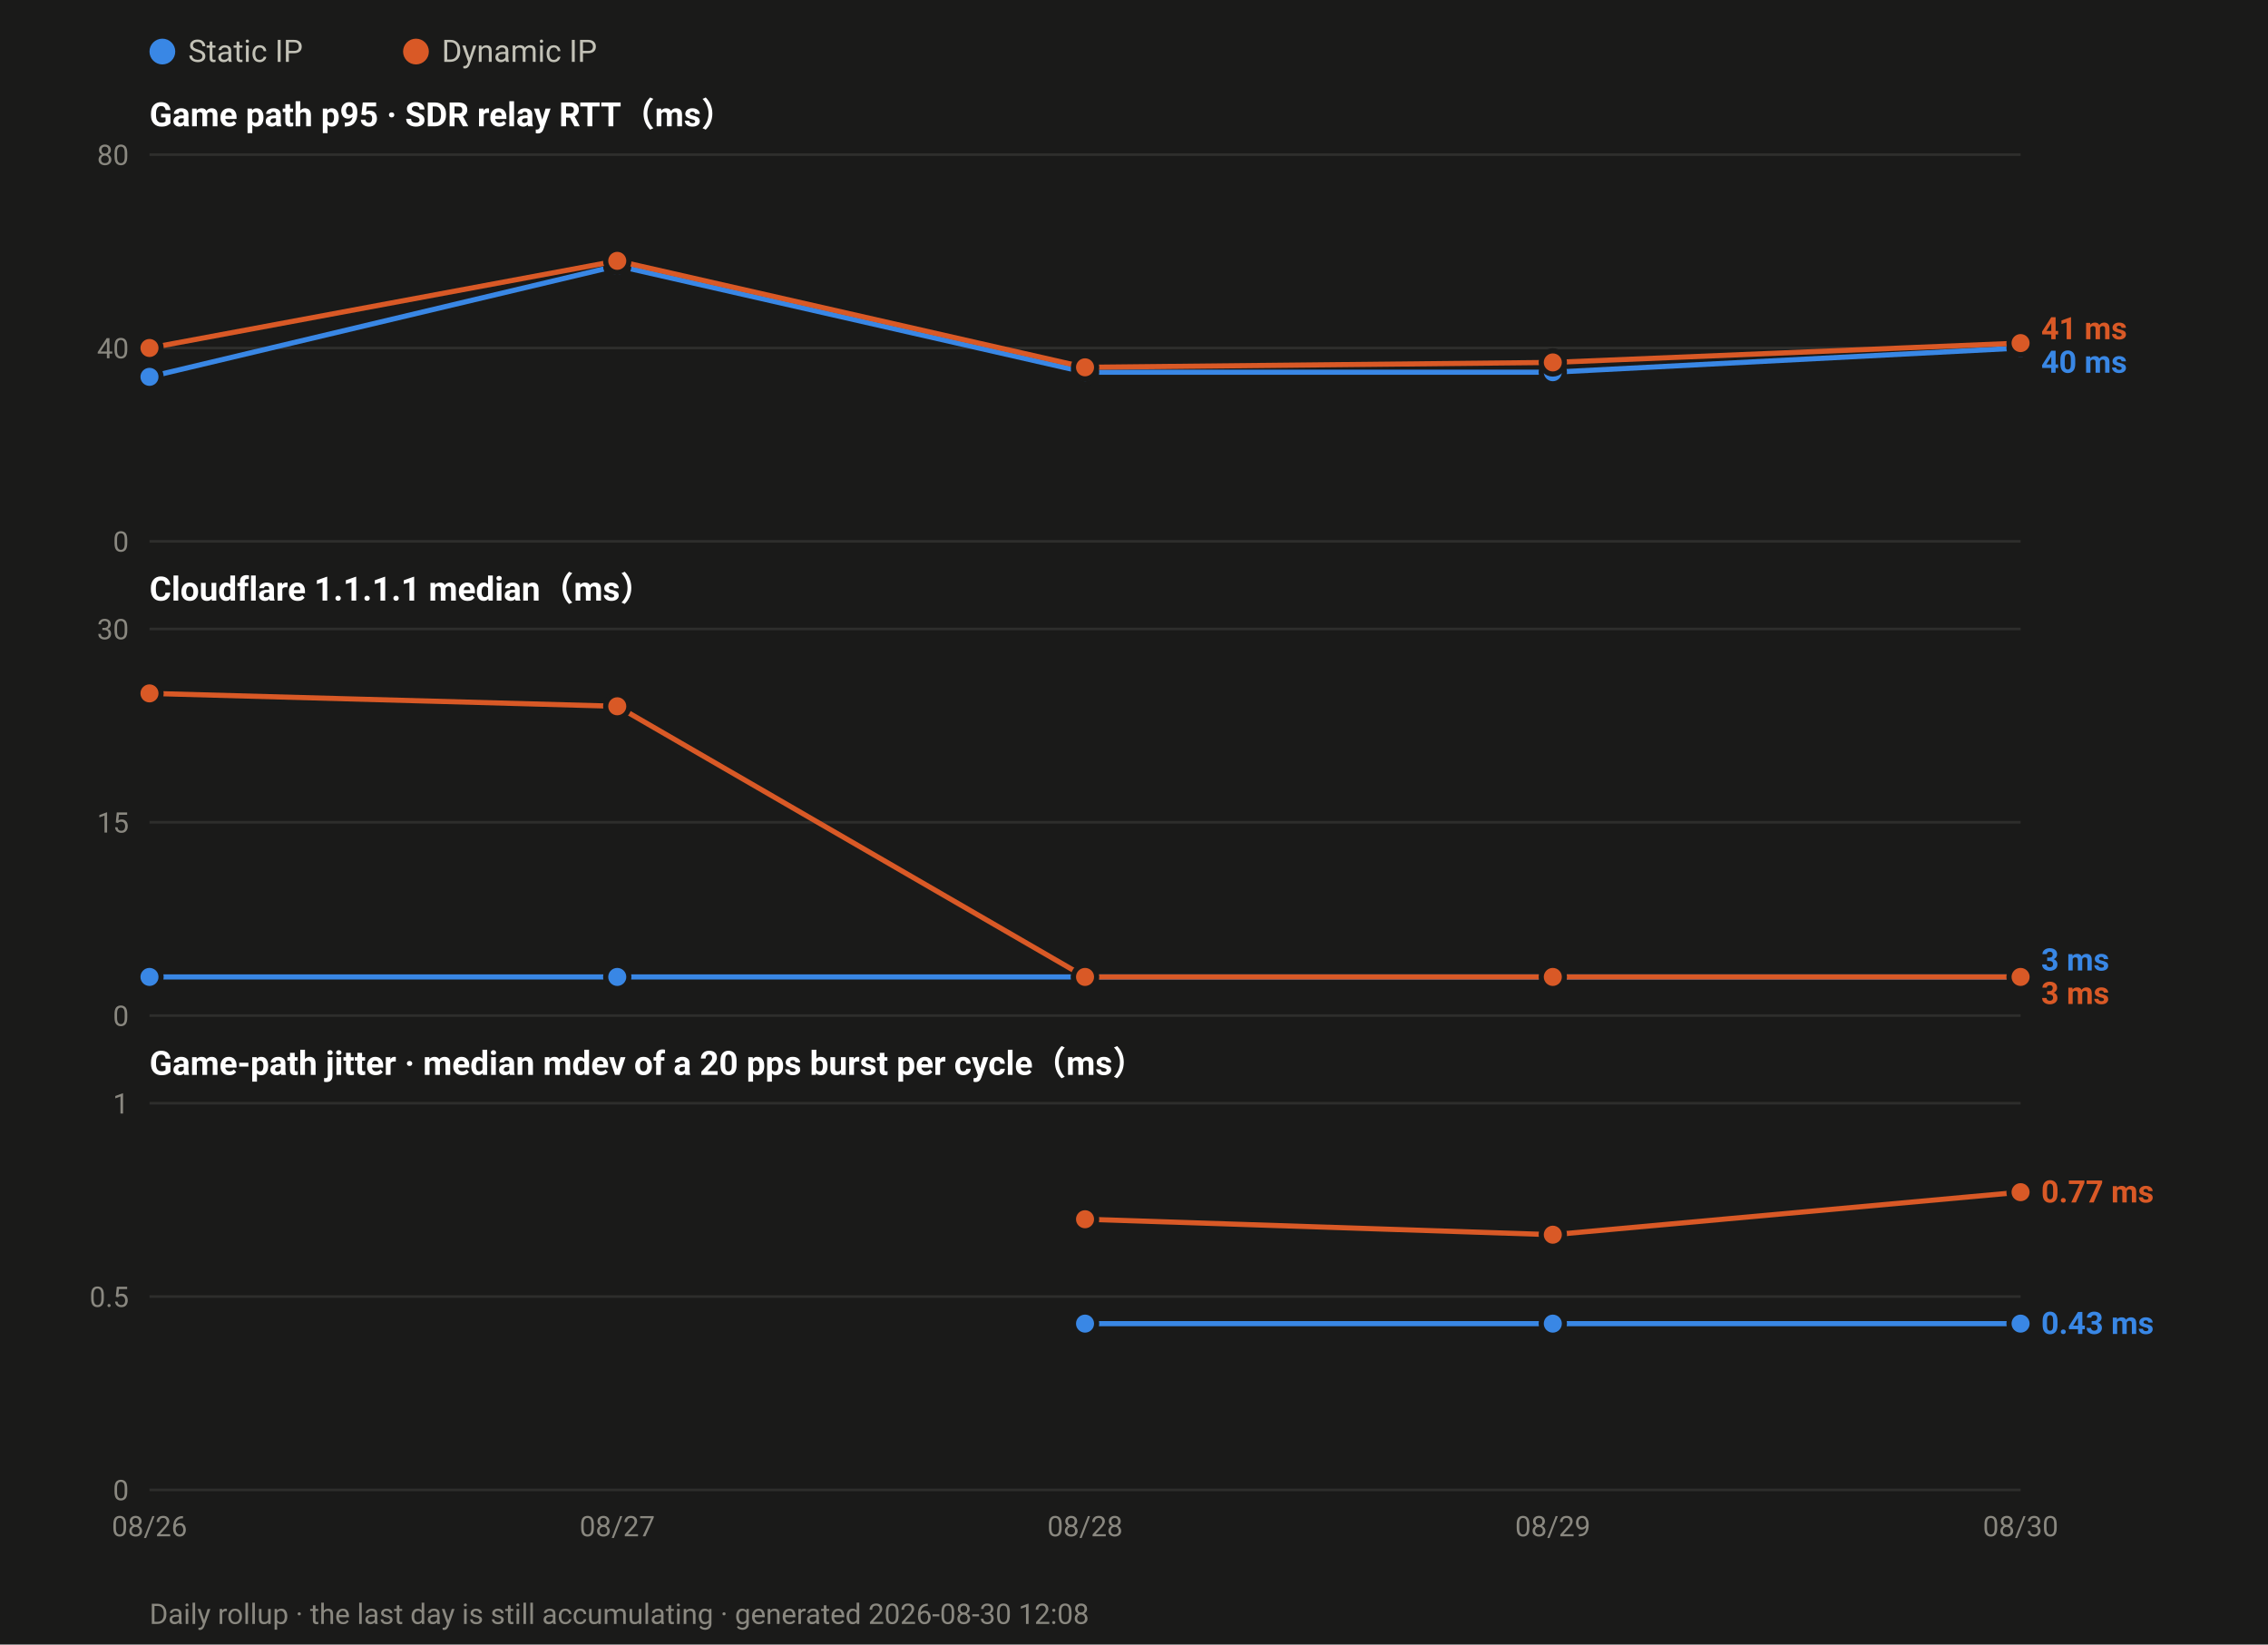
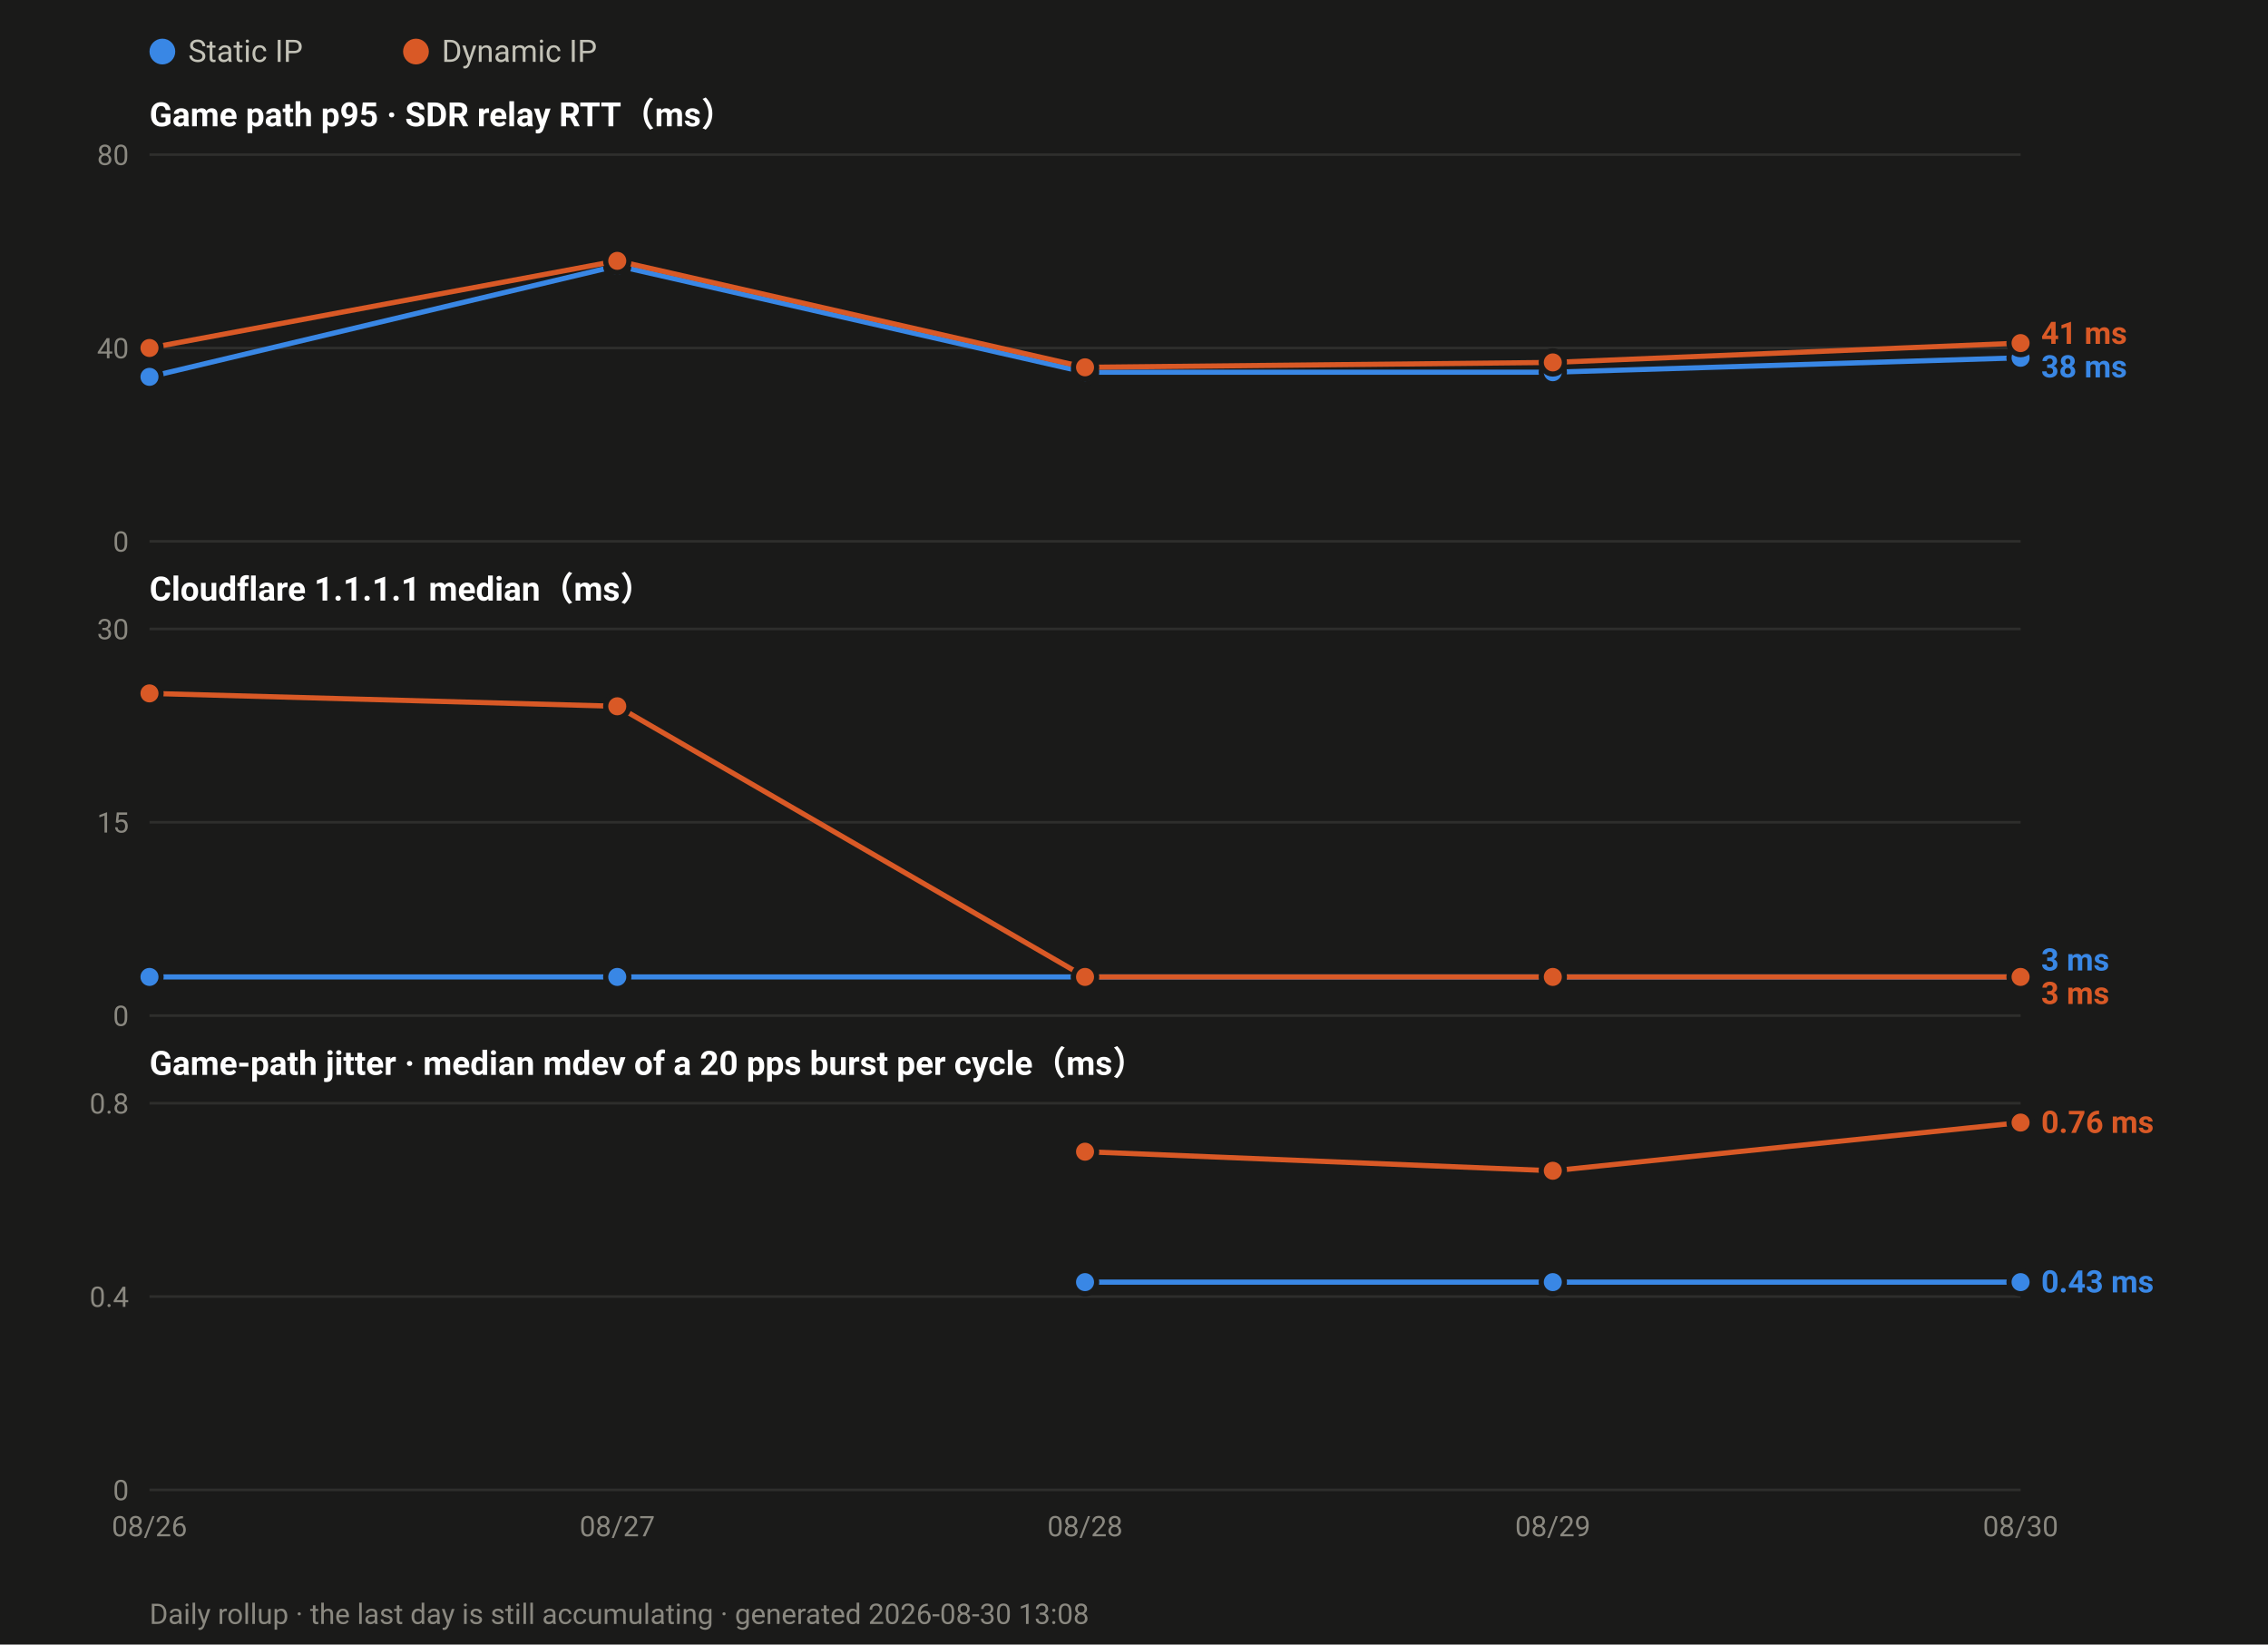
<svg xmlns="http://www.w3.org/2000/svg" width="880" height="638" viewBox="0 0 880 638" font-family="ui-sans-serif,-apple-system,Segoe UI,Roboto,Helvetica,Arial,sans-serif">
  <rect width="880" height="638" fill="#1a1a19" />
  <circle cx="63.0" cy="20" r="5" fill="#3987e5" />
  <text x="73.0" y="24" font-size="12" fill="#c3c2b7">Static IP</text>
  <circle cx="161.4" cy="20" r="5" fill="#d95926" />
  <text x="171.4" y="24" font-size="12" fill="#c3c2b7">Dynamic IP</text>
  <text x="58" y="49.0" font-size="13" font-weight="600" fill="#ffffff">Game path p95 · SDR relay RTT（ms）</text>
  <line x1="58" y1="210.0" x2="784.0" y2="210.0" stroke="#2e2e2c" stroke-width="1" />
  <text x="50" y="214.0" font-size="11" text-anchor="end" fill="#8a8880">0</text>
  <line x1="58" y1="135.0" x2="784.0" y2="135.0" stroke="#2e2e2c" stroke-width="1" />
  <text x="50" y="139.0" font-size="11" text-anchor="end" fill="#8a8880">40</text>
  <line x1="58" y1="60.0" x2="784.0" y2="60.0" stroke="#2e2e2c" stroke-width="1" />
  <text x="50" y="64.0" font-size="11" text-anchor="end" fill="#8a8880">80</text>
-   <polyline fill="none" stroke="#3987e5" stroke-width="2" stroke-linejoin="round" points="58.0,146.2 239.5,103.1 421.0,144.4 602.5,144.4 784.0,135.0" />
+   <polyline fill="none" stroke="#3987e5" stroke-width="2" stroke-linejoin="round" points="58.0,146.2 239.5,103.1 421.0,144.4 602.5,144.4 784.0,138.8" />
  <circle cx="58.0" cy="146.2" r="4.5" fill="#3987e5" stroke="#1a1a19" stroke-width="2" />
  <circle cx="239.5" cy="103.1" r="4.5" fill="#3987e5" stroke="#1a1a19" stroke-width="2" />
  <circle cx="421.0" cy="144.4" r="4.5" fill="#3987e5" stroke="#1a1a19" stroke-width="2" />
  <circle cx="602.5" cy="144.4" r="4.5" fill="#3987e5" stroke="#1a1a19" stroke-width="2" />
-   <circle cx="784.0" cy="135.0" r="4.5" fill="#3987e5" stroke="#1a1a19" stroke-width="2" />
+   <circle cx="784.0" cy="138.8" r="4.5" fill="#3987e5" stroke="#1a1a19" stroke-width="2" />
  <polyline fill="none" stroke="#d95926" stroke-width="2" stroke-linejoin="round" points="58.0,135.0 239.5,101.2 421.0,142.5 602.5,140.6 784.0,133.1" />
  <circle cx="58.0" cy="135.0" r="4.5" fill="#d95926" stroke="#1a1a19" stroke-width="2" />
  <circle cx="239.5" cy="101.2" r="4.5" fill="#d95926" stroke="#1a1a19" stroke-width="2" />
  <circle cx="421.0" cy="142.5" r="4.5" fill="#d95926" stroke="#1a1a19" stroke-width="2" />
  <circle cx="602.5" cy="140.6" r="4.5" fill="#d95926" stroke="#1a1a19" stroke-width="2" />
  <circle cx="784.0" cy="133.1" r="4.5" fill="#d95926" stroke="#1a1a19" stroke-width="2" />
-   <text x="792.0" y="131.6" font-size="12" font-weight="600" fill="#d95926">41 ms</text>
-   <text x="792.0" y="144.6" font-size="12" font-weight="600" fill="#3987e5">40 ms</text>
+   <text x="792.0" y="133.4" font-size="12" font-weight="600" fill="#d95926">41 ms</text>
+   <text x="792.0" y="146.4" font-size="12" font-weight="600" fill="#3987e5">38 ms</text>
  <text x="58" y="233.0" font-size="13" font-weight="600" fill="#ffffff">Cloudflare 1.1.1.1 median（ms）</text>
  <line x1="58" y1="394.0" x2="784.0" y2="394.0" stroke="#2e2e2c" stroke-width="1" />
  <text x="50" y="398.0" font-size="11" text-anchor="end" fill="#8a8880">0</text>
  <line x1="58" y1="319.0" x2="784.0" y2="319.0" stroke="#2e2e2c" stroke-width="1" />
  <text x="50" y="323.0" font-size="11" text-anchor="end" fill="#8a8880">15</text>
  <line x1="58" y1="244.0" x2="784.0" y2="244.0" stroke="#2e2e2c" stroke-width="1" />
  <text x="50" y="248.0" font-size="11" text-anchor="end" fill="#8a8880">30</text>
  <polyline fill="none" stroke="#3987e5" stroke-width="2" stroke-linejoin="round" points="58.0,379.0 239.5,379.0 421.0,379.0 602.5,379.0 784.0,379.0" />
  <circle cx="58.0" cy="379.0" r="4.5" fill="#3987e5" stroke="#1a1a19" stroke-width="2" />
  <circle cx="239.5" cy="379.0" r="4.5" fill="#3987e5" stroke="#1a1a19" stroke-width="2" />
  <circle cx="421.0" cy="379.0" r="4.5" fill="#3987e5" stroke="#1a1a19" stroke-width="2" />
  <circle cx="602.5" cy="379.0" r="4.5" fill="#3987e5" stroke="#1a1a19" stroke-width="2" />
  <circle cx="784.0" cy="379.0" r="4.5" fill="#3987e5" stroke="#1a1a19" stroke-width="2" />
  <polyline fill="none" stroke="#d95926" stroke-width="2" stroke-linejoin="round" points="58.0,269.0 239.5,274.0 421.0,379.0 602.5,379.0 784.0,379.0" />
  <circle cx="58.0" cy="269.0" r="4.5" fill="#d95926" stroke="#1a1a19" stroke-width="2" />
  <circle cx="239.5" cy="274.0" r="4.5" fill="#d95926" stroke="#1a1a19" stroke-width="2" />
  <circle cx="421.0" cy="379.0" r="4.5" fill="#d95926" stroke="#1a1a19" stroke-width="2" />
  <circle cx="602.5" cy="379.0" r="4.5" fill="#d95926" stroke="#1a1a19" stroke-width="2" />
  <circle cx="784.0" cy="379.0" r="4.5" fill="#d95926" stroke="#1a1a19" stroke-width="2" />
  <text x="792.0" y="376.5" font-size="12" font-weight="600" fill="#3987e5">3 ms</text>
  <text x="792.0" y="389.5" font-size="12" font-weight="600" fill="#d95926">3 ms</text>
  <text x="58" y="417.0" font-size="13" font-weight="600" fill="#ffffff">Game-path jitter · median mdev of a 20 pps burst per cycle（ms）</text>
  <line x1="58" y1="578.0" x2="784.0" y2="578.0" stroke="#2e2e2c" stroke-width="1" />
  <text x="50" y="582.0" font-size="11" text-anchor="end" fill="#8a8880">0</text>
  <line x1="58" y1="503.0" x2="784.0" y2="503.0" stroke="#2e2e2c" stroke-width="1" />
-   <text x="50" y="507.0" font-size="11" text-anchor="end" fill="#8a8880">0.5</text>
+   <text x="50" y="507.0" font-size="11" text-anchor="end" fill="#8a8880">0.4</text>
  <line x1="58" y1="428.0" x2="784.0" y2="428.0" stroke="#2e2e2c" stroke-width="1" />
-   <text x="50" y="432.0" font-size="11" text-anchor="end" fill="#8a8880">1</text>
-   <polyline fill="none" stroke="#3987e5" stroke-width="2" stroke-linejoin="round" points="421.0,513.5 602.5,513.5 784.0,513.5" />
-   <circle cx="421.0" cy="513.5" r="4.5" fill="#3987e5" stroke="#1a1a19" stroke-width="2" />
-   <circle cx="602.5" cy="513.5" r="4.5" fill="#3987e5" stroke="#1a1a19" stroke-width="2" />
-   <circle cx="784.0" cy="513.5" r="4.5" fill="#3987e5" stroke="#1a1a19" stroke-width="2" />
-   <polyline fill="none" stroke="#d95926" stroke-width="2" stroke-linejoin="round" points="421.0,473.0 602.5,479.0 784.0,462.5" />
-   <circle cx="421.0" cy="473.0" r="4.5" fill="#d95926" stroke="#1a1a19" stroke-width="2" />
-   <circle cx="602.5" cy="479.0" r="4.5" fill="#d95926" stroke="#1a1a19" stroke-width="2" />
-   <circle cx="784.0" cy="462.5" r="4.5" fill="#d95926" stroke="#1a1a19" stroke-width="2" />
-   <text x="792.0" y="466.5" font-size="12" font-weight="600" fill="#d95926">0.77 ms</text>
-   <text x="792.0" y="517.5" font-size="12" font-weight="600" fill="#3987e5">0.43 ms</text>
+   <text x="50" y="432.0" font-size="11" text-anchor="end" fill="#8a8880">0.8</text>
+   <polyline fill="none" stroke="#3987e5" stroke-width="2" stroke-linejoin="round" points="421.0,497.4 602.5,497.4 784.0,497.4" />
+   <circle cx="421.0" cy="497.4" r="4.5" fill="#3987e5" stroke="#1a1a19" stroke-width="2" />
+   <circle cx="602.5" cy="497.4" r="4.5" fill="#3987e5" stroke="#1a1a19" stroke-width="2" />
+   <circle cx="784.0" cy="497.4" r="4.5" fill="#3987e5" stroke="#1a1a19" stroke-width="2" />
+   <polyline fill="none" stroke="#d95926" stroke-width="2" stroke-linejoin="round" points="421.0,446.8 602.5,454.2 784.0,435.5" />
+   <circle cx="421.0" cy="446.8" r="4.5" fill="#d95926" stroke="#1a1a19" stroke-width="2" />
+   <circle cx="602.5" cy="454.2" r="4.5" fill="#d95926" stroke="#1a1a19" stroke-width="2" />
+   <circle cx="784.0" cy="435.5" r="4.5" fill="#d95926" stroke="#1a1a19" stroke-width="2" />
+   <text x="792.0" y="439.5" font-size="12" font-weight="600" fill="#d95926">0.76 ms</text>
+   <text x="792.0" y="501.4" font-size="12" font-weight="600" fill="#3987e5">0.43 ms</text>
  <text x="58.0" y="596.0" font-size="11" text-anchor="middle" fill="#8a8880">08/26</text>
  <text x="239.5" y="596.0" font-size="11" text-anchor="middle" fill="#8a8880">08/27</text>
  <text x="421.0" y="596.0" font-size="11" text-anchor="middle" fill="#8a8880">08/28</text>
  <text x="602.5" y="596.0" font-size="11" text-anchor="middle" fill="#8a8880">08/29</text>
  <text x="784.0" y="596.0" font-size="11" text-anchor="middle" fill="#8a8880">08/30</text>
-   <text x="58" y="630" font-size="11" fill="#8a8880">Daily rollup · the last day is still accumulating · generated 2026-08-30 12:08</text>
+   <text x="58" y="630" font-size="11" fill="#8a8880">Daily rollup · the last day is still accumulating · generated 2026-08-30 13:08</text>
</svg>
